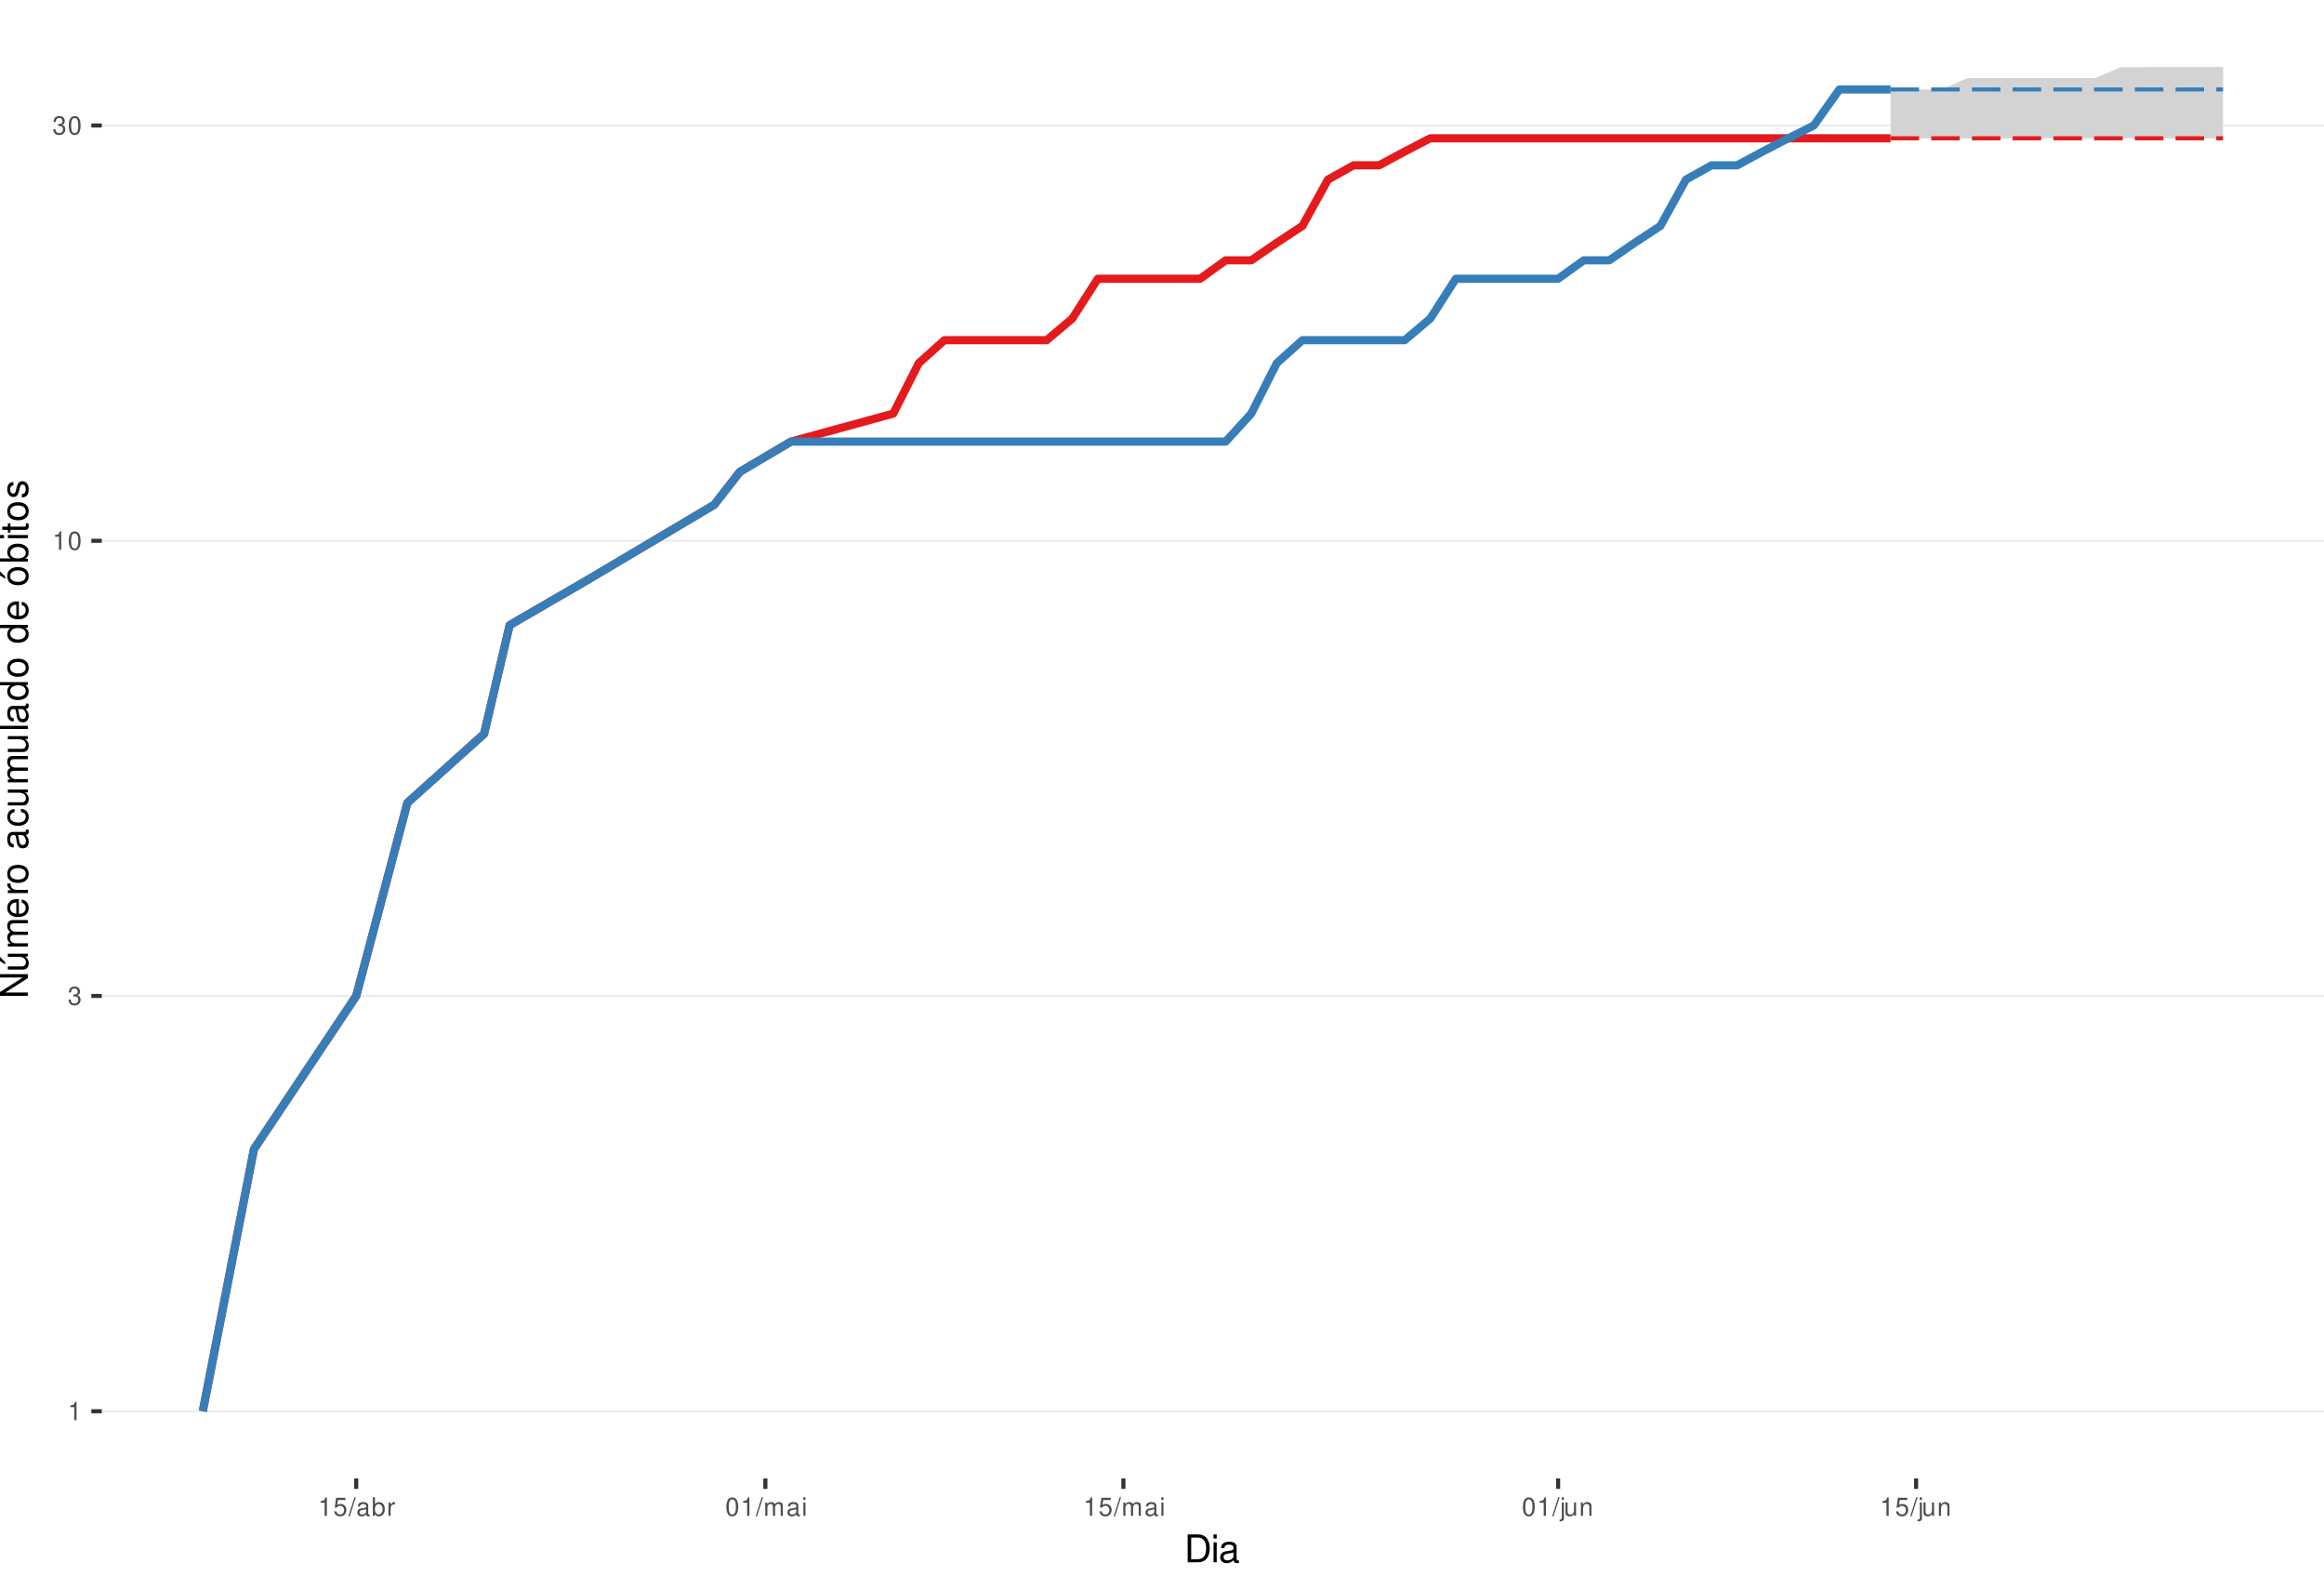
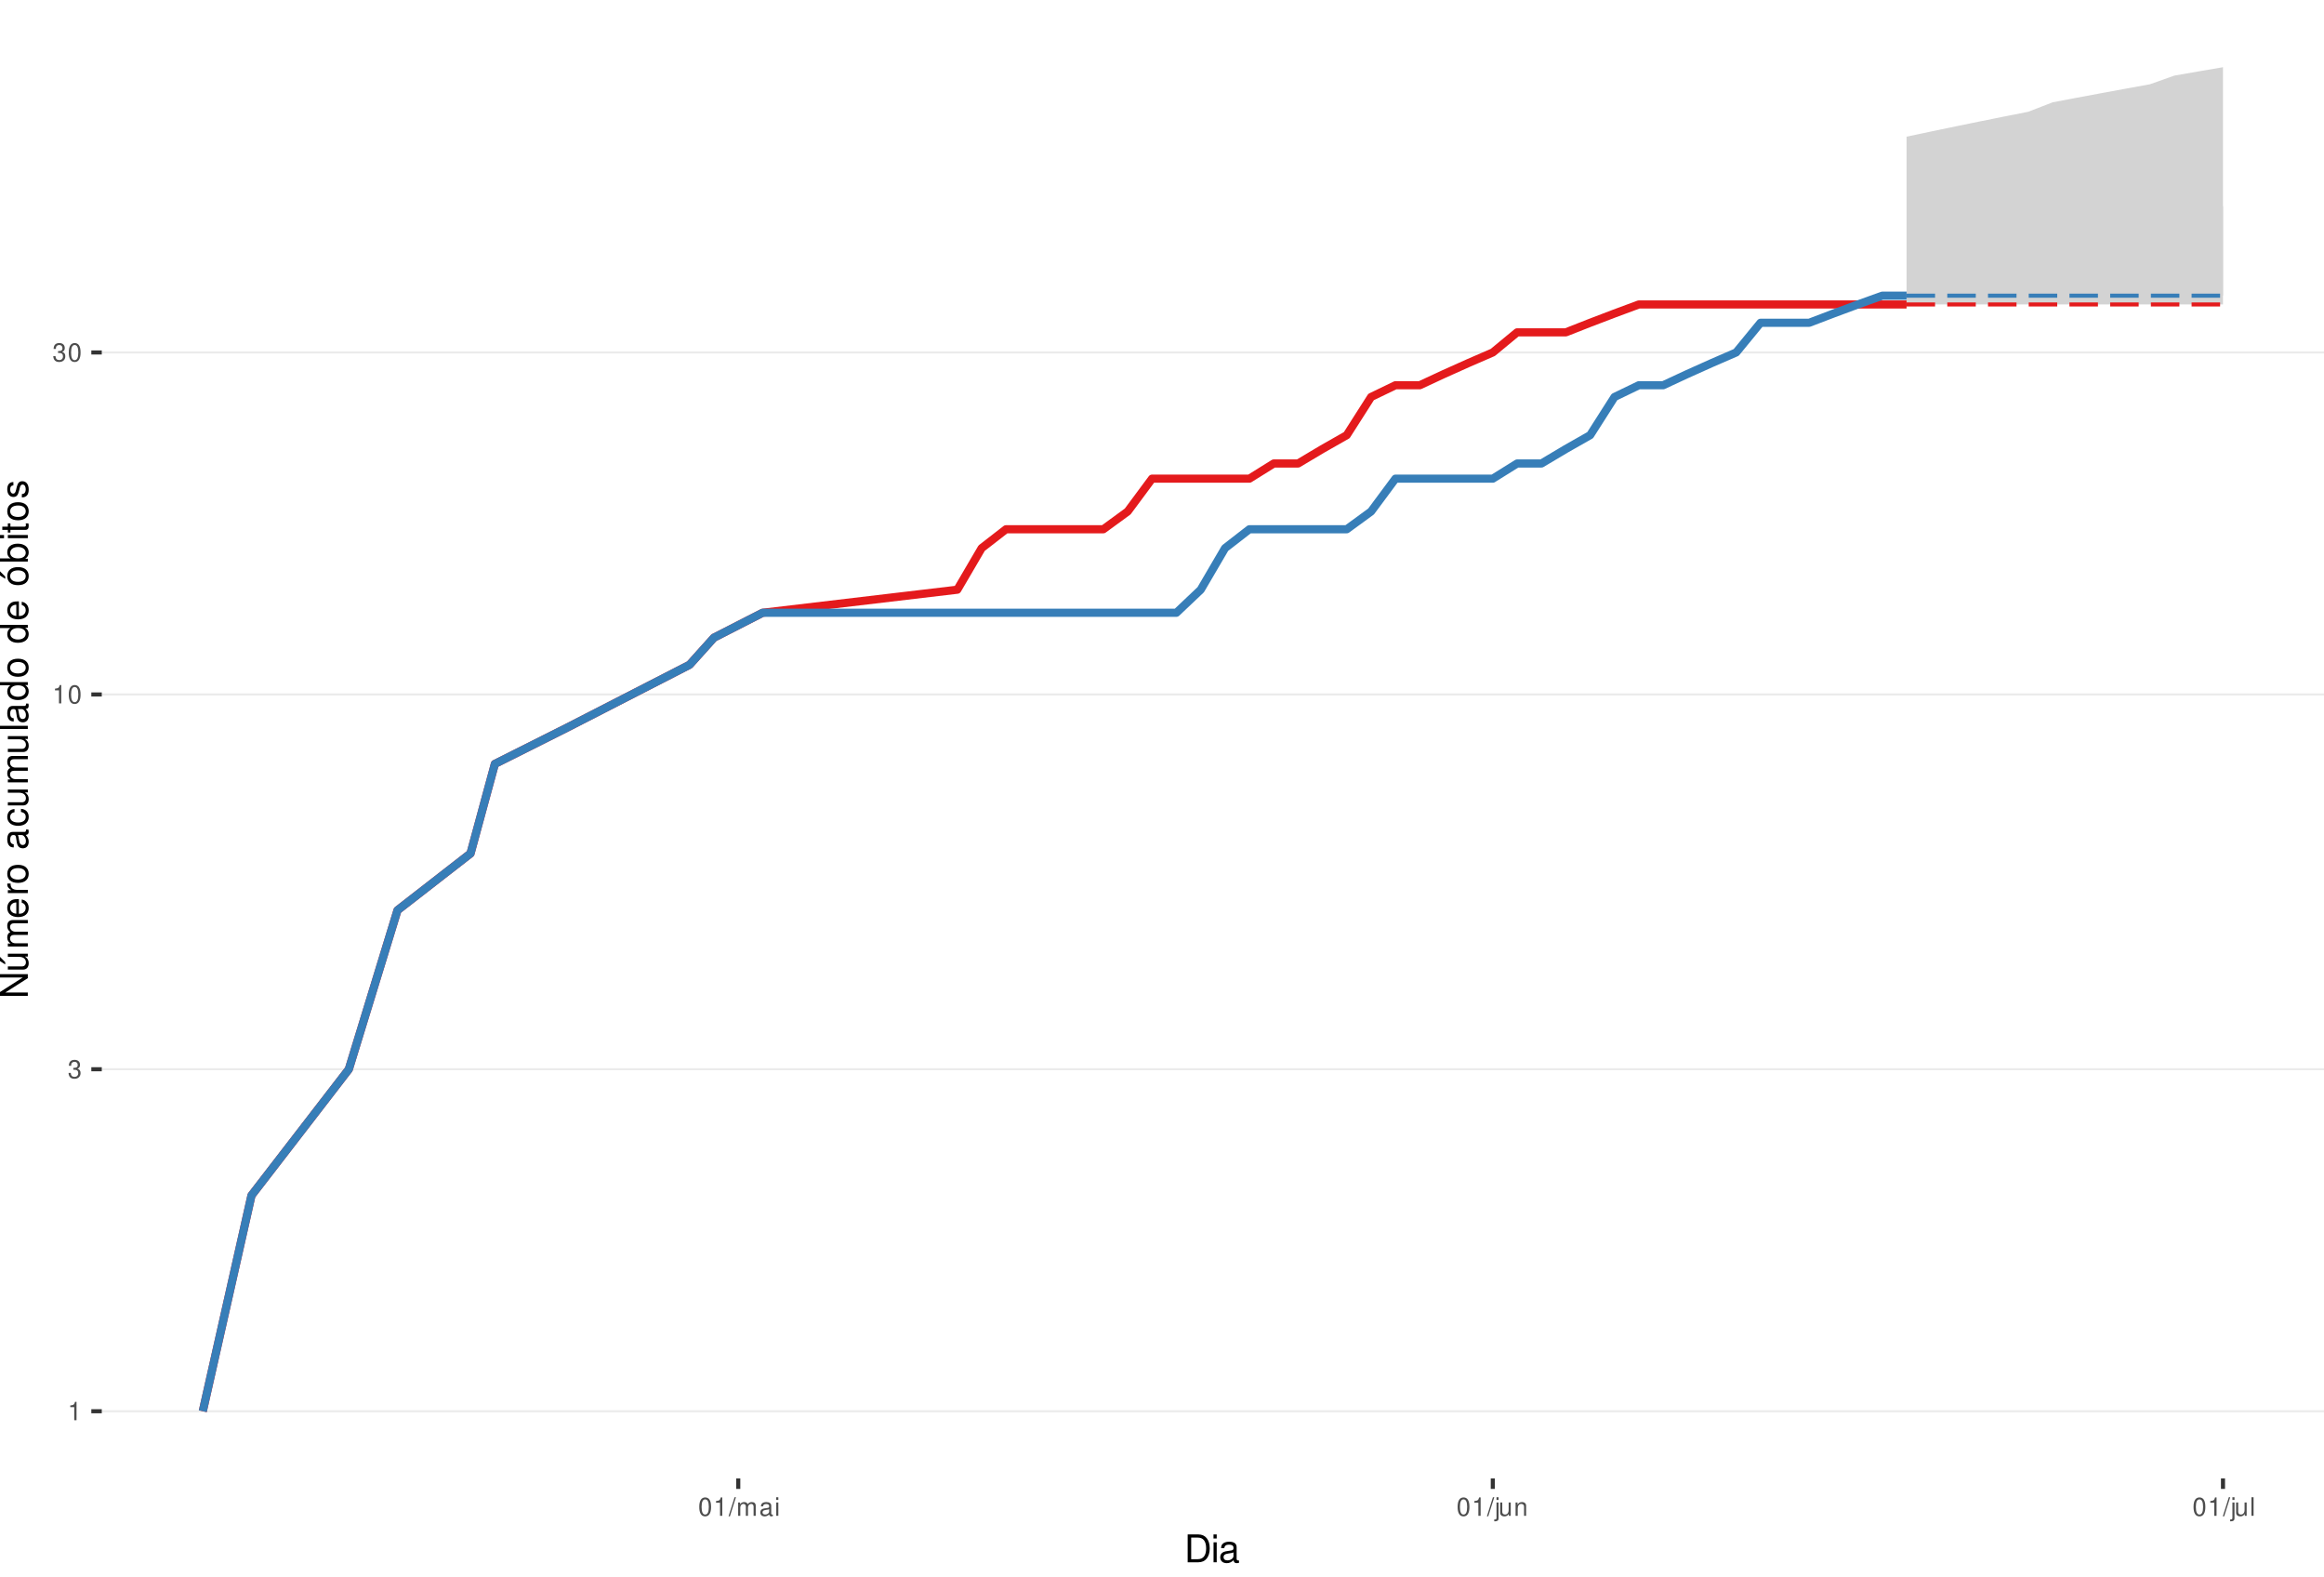
<svg xmlns="http://www.w3.org/2000/svg" xmlns:xlink="http://www.w3.org/1999/xlink" width="609pt" height="413pt" viewBox="0 0 609 413" version="1.1">
  <defs>
    <g>
      <symbol overflow="visible" id="glyph0-0">
        <path style="stroke:none;" d="" />
      </symbol>
      <symbol overflow="visible" id="glyph0-1">
        <path style="stroke:none;" d="M 1.719 -3.422 L 1.719 0 L 2.312 0 L 2.312 -4.812 L 1.922 -4.812 C 1.719 -4.078 1.578 -3.969 0.672 -3.859 L 0.672 -3.422 Z M 1.719 -3.422 " />
      </symbol>
      <symbol overflow="visible" id="glyph0-2">
        <path style="stroke:none;" d="M 1.469 -2.219 L 1.797 -2.219 C 2.422 -2.219 2.766 -1.922 2.766 -1.344 C 2.766 -0.734 2.406 -0.359 1.797 -0.359 C 1.156 -0.359 0.844 -0.688 0.797 -1.391 L 0.219 -1.391 C 0.234 -1.016 0.312 -0.766 0.422 -0.547 C 0.672 -0.078 1.125 0.156 1.766 0.156 C 2.75 0.156 3.375 -0.438 3.375 -1.344 C 3.375 -1.953 3.141 -2.297 2.562 -2.484 C 3.016 -2.672 3.234 -3 3.234 -3.484 C 3.234 -4.312 2.688 -4.812 1.797 -4.812 C 0.844 -4.812 0.328 -4.281 0.312 -3.266 L 0.906 -3.266 C 0.906 -3.547 0.938 -3.719 1 -3.875 C 1.141 -4.141 1.438 -4.297 1.797 -4.297 C 2.312 -4.297 2.625 -3.984 2.625 -3.469 C 2.625 -3.125 2.516 -2.922 2.25 -2.812 C 2.094 -2.75 1.875 -2.719 1.469 -2.703 Z M 1.469 -2.219 " />
      </symbol>
      <symbol overflow="visible" id="glyph0-3">
        <path style="stroke:none;" d="M 1.828 -4.812 C 1.391 -4.812 0.984 -4.609 0.75 -4.281 C 0.438 -3.859 0.281 -3.219 0.281 -2.328 C 0.281 -0.703 0.812 0.156 1.828 0.156 C 2.828 0.156 3.375 -0.703 3.375 -2.297 C 3.375 -3.219 3.234 -3.844 2.922 -4.281 C 2.672 -4.625 2.281 -4.812 1.828 -4.812 Z M 1.828 -4.297 C 2.469 -4.297 2.781 -3.641 2.781 -2.344 C 2.781 -0.969 2.469 -0.328 1.812 -0.328 C 1.203 -0.328 0.891 -1 0.891 -2.328 C 0.891 -3.641 1.203 -4.297 1.828 -4.297 Z M 1.828 -4.297 " />
      </symbol>
      <symbol overflow="visible" id="glyph0-4">
-         <path style="stroke:none;" d="M 3.172 -4.719 L 0.734 -4.719 L 0.375 -2.156 L 0.922 -2.156 C 1.188 -2.469 1.422 -2.594 1.797 -2.594 C 2.422 -2.594 2.812 -2.156 2.812 -1.453 C 2.812 -0.781 2.422 -0.359 1.781 -0.359 C 1.266 -0.359 0.953 -0.625 0.812 -1.156 L 0.234 -1.156 C 0.312 -0.766 0.375 -0.578 0.516 -0.406 C 0.781 -0.047 1.266 0.156 1.797 0.156 C 2.75 0.156 3.422 -0.547 3.422 -1.531 C 3.422 -2.469 2.797 -3.109 1.891 -3.109 C 1.562 -3.109 1.297 -3.016 1.016 -2.828 L 1.203 -4.141 L 3.172 -4.141 Z M 3.172 -4.719 " />
+         <path style="stroke:none;" d="M 1.531 -4.859 L -0.047 0.141 L 0.312 0.141 L 1.891 -4.859 Z M 1.531 -4.859 " />
      </symbol>
      <symbol overflow="visible" id="glyph0-5">
-         <path style="stroke:none;" d="M 1.531 -4.859 L -0.047 0.141 L 0.312 0.141 L 1.891 -4.859 Z M 1.531 -4.859 " />
+         <path style="stroke:none;" d="M 0.469 -3.484 L 0.469 0 L 1.031 0 L 1.031 -2.188 C 1.031 -2.703 1.391 -3.109 1.844 -3.109 C 2.25 -3.109 2.484 -2.844 2.484 -2.406 L 2.484 0 L 3.047 0 L 3.047 -2.188 C 3.047 -2.703 3.422 -3.109 3.875 -3.109 C 4.266 -3.109 4.516 -2.844 4.516 -2.406 L 4.516 0 L 5.078 0 L 5.078 -2.609 C 5.078 -3.234 4.719 -3.594 4.062 -3.594 C 3.594 -3.594 3.312 -3.453 2.984 -3.062 C 2.781 -3.422 2.5 -3.594 2.047 -3.594 C 1.578 -3.594 1.266 -3.422 0.984 -3 L 0.984 -3.484 Z M 0.469 -3.484 " />
      </symbol>
      <symbol overflow="visible" id="glyph0-6">
        <path style="stroke:none;" d="M 3.562 -0.328 C 3.5 -0.312 3.469 -0.312 3.438 -0.312 C 3.25 -0.312 3.141 -0.406 3.141 -0.578 L 3.141 -2.641 C 3.141 -3.25 2.688 -3.594 1.828 -3.594 C 1.312 -3.594 0.906 -3.438 0.672 -3.188 C 0.516 -3 0.453 -2.797 0.438 -2.453 L 0.984 -2.453 C 1.031 -2.875 1.297 -3.078 1.812 -3.078 C 2.312 -3.078 2.594 -2.891 2.594 -2.562 L 2.594 -2.406 C 2.578 -2.172 2.469 -2.078 2.016 -2.031 C 1.219 -1.922 1.109 -1.891 0.891 -1.812 C 0.484 -1.641 0.281 -1.328 0.281 -0.875 C 0.281 -0.25 0.719 0.156 1.422 0.156 C 1.859 0.156 2.219 0 2.609 -0.359 C 2.656 0 2.828 0.156 3.188 0.156 C 3.297 0.156 3.375 0.141 3.562 0.094 Z M 2.594 -1.094 C 2.594 -0.906 2.531 -0.797 2.375 -0.641 C 2.141 -0.438 1.875 -0.328 1.547 -0.328 C 1.109 -0.328 0.859 -0.547 0.859 -0.891 C 0.859 -1.266 1.094 -1.438 1.703 -1.531 C 2.297 -1.609 2.406 -1.641 2.594 -1.719 Z M 2.594 -1.094 " />
      </symbol>
      <symbol overflow="visible" id="glyph0-7">
-         <path style="stroke:none;" d="M 0.359 -4.859 L 0.359 0 L 0.859 0 L 0.859 -0.453 C 1.125 -0.047 1.484 0.156 1.969 0.156 C 2.875 0.156 3.484 -0.594 3.484 -1.75 C 3.484 -2.891 2.922 -3.594 1.984 -3.594 C 1.516 -3.594 1.172 -3.406 0.906 -3.016 L 0.906 -4.859 Z M 1.891 -3.062 C 2.5 -3.062 2.906 -2.531 2.906 -1.703 C 2.906 -0.906 2.484 -0.359 1.891 -0.359 C 1.297 -0.359 0.906 -0.906 0.906 -1.719 C 0.906 -2.531 1.297 -3.062 1.891 -3.062 Z M 1.891 -3.062 " />
+         <path style="stroke:none;" d="M 1 -3.484 L 0.453 -3.484 L 0.453 0 L 1 0 Z M 1 -4.859 L 0.438 -4.859 L 0.438 -4.156 L 1 -4.156 Z M 1 -4.859 " />
      </symbol>
      <symbol overflow="visible" id="glyph0-8">
-         <path style="stroke:none;" d="M 0.453 -3.484 L 0.453 0 L 1.016 0 L 1.016 -1.812 C 1.031 -2.656 1.375 -3.016 2.141 -3 L 2.141 -3.562 C 2.047 -3.578 1.984 -3.594 1.922 -3.594 C 1.562 -3.594 1.297 -3.375 0.969 -2.859 L 0.969 -3.484 Z M 0.453 -3.484 " />
+         <path style="stroke:none;" d="M 0.469 -3.484 L 0.469 0.5 C 0.469 0.859 0.359 0.969 0.016 0.969 C -0.031 0.969 -0.047 0.969 -0.125 0.953 L -0.125 1.438 C -0.047 1.438 -0.016 1.453 0.062 1.453 C 0.688 1.453 1.016 1.203 1.016 0.719 L 1.016 -3.484 Z M 1.016 -4.859 L 0.469 -4.859 L 0.469 -4.156 L 1.016 -4.156 Z M 1.016 -4.859 " />
      </symbol>
      <symbol overflow="visible" id="glyph0-9">
-         <path style="stroke:none;" d="M 0.469 -3.484 L 0.469 0 L 1.031 0 L 1.031 -2.188 C 1.031 -2.703 1.391 -3.109 1.844 -3.109 C 2.25 -3.109 2.484 -2.844 2.484 -2.406 L 2.484 0 L 3.047 0 L 3.047 -2.188 C 3.047 -2.703 3.422 -3.109 3.875 -3.109 C 4.266 -3.109 4.516 -2.844 4.516 -2.406 L 4.516 0 L 5.078 0 L 5.078 -2.609 C 5.078 -3.234 4.719 -3.594 4.062 -3.594 C 3.594 -3.594 3.312 -3.453 2.984 -3.062 C 2.781 -3.422 2.5 -3.594 2.047 -3.594 C 1.578 -3.594 1.266 -3.422 0.984 -3 L 0.984 -3.484 Z M 0.469 -3.484 " />
+         <path style="stroke:none;" d="M 3.203 0 L 3.203 -3.484 L 2.656 -3.484 L 2.656 -1.516 C 2.656 -0.797 2.281 -0.328 1.703 -0.328 C 1.266 -0.328 0.984 -0.594 0.984 -1.016 L 0.984 -3.484 L 0.438 -3.484 L 0.438 -0.797 C 0.438 -0.219 0.859 0.156 1.547 0.156 C 2.062 0.156 2.391 -0.031 2.703 -0.484 L 2.703 0 Z M 3.203 0 " />
      </symbol>
      <symbol overflow="visible" id="glyph0-10">
-         <path style="stroke:none;" d="M 1 -3.484 L 0.453 -3.484 L 0.453 0 L 1 0 Z M 1 -4.859 L 0.438 -4.859 L 0.438 -4.156 L 1 -4.156 Z M 1 -4.859 " />
+         <path style="stroke:none;" d="M 0.469 -3.484 L 0.469 0 L 1.031 0 L 1.031 -1.922 C 1.031 -2.641 1.391 -3.109 1.969 -3.109 C 2.406 -3.109 2.688 -2.828 2.688 -2.422 L 2.688 0 L 3.234 0 L 3.234 -2.641 C 3.234 -3.219 2.812 -3.594 2.141 -3.594 C 1.625 -3.594 1.281 -3.391 0.984 -2.906 L 0.984 -3.484 Z M 0.469 -3.484 " />
      </symbol>
      <symbol overflow="visible" id="glyph0-11">
-         <path style="stroke:none;" d="M 0.469 -3.484 L 0.469 0.5 C 0.469 0.859 0.359 0.969 0.016 0.969 C -0.031 0.969 -0.047 0.969 -0.125 0.953 L -0.125 1.438 C -0.047 1.438 -0.016 1.453 0.062 1.453 C 0.688 1.453 1.016 1.203 1.016 0.719 L 1.016 -3.484 Z M 1.016 -4.859 L 0.469 -4.859 L 0.469 -4.156 L 1.016 -4.156 Z M 1.016 -4.859 " />
-       </symbol>
-       <symbol overflow="visible" id="glyph0-12">
-         <path style="stroke:none;" d="M 3.203 0 L 3.203 -3.484 L 2.656 -3.484 L 2.656 -1.516 C 2.656 -0.797 2.281 -0.328 1.703 -0.328 C 1.266 -0.328 0.984 -0.594 0.984 -1.016 L 0.984 -3.484 L 0.438 -3.484 L 0.438 -0.797 C 0.438 -0.219 0.859 0.156 1.547 0.156 C 2.062 0.156 2.391 -0.031 2.703 -0.484 L 2.703 0 Z M 3.203 0 " />
-       </symbol>
-       <symbol overflow="visible" id="glyph0-13">
-         <path style="stroke:none;" d="M 0.469 -3.484 L 0.469 0 L 1.031 0 L 1.031 -1.922 C 1.031 -2.641 1.391 -3.109 1.969 -3.109 C 2.406 -3.109 2.688 -2.828 2.688 -2.422 L 2.688 0 L 3.234 0 L 3.234 -2.641 C 3.234 -3.219 2.812 -3.594 2.141 -3.594 C 1.625 -3.594 1.281 -3.391 0.984 -2.906 L 0.984 -3.484 Z M 0.469 -3.484 " />
+         <path style="stroke:none;" d="M 1.016 -4.859 L 0.453 -4.859 L 0.453 0 L 1.016 0 Z M 1.016 -4.859 " />
      </symbol>
      <symbol overflow="visible" id="glyph1-0">
        <path style="stroke:none;" d="" />
      </symbol>
      <symbol overflow="visible" id="glyph1-1">
        <path style="stroke:none;" d="M 0.891 0 L 3.703 0 C 5.547 0 6.672 -1.375 6.672 -3.656 C 6.672 -5.906 5.547 -7.297 3.703 -7.297 L 0.891 -7.297 Z M 1.812 -0.812 L 1.812 -6.469 L 3.547 -6.469 C 4.984 -6.469 5.734 -5.5 5.734 -3.641 C 5.734 -1.797 4.984 -0.812 3.547 -0.812 Z M 1.812 -0.812 " />
      </symbol>
      <symbol overflow="visible" id="glyph1-2">
        <path style="stroke:none;" d="M 1.5 -5.234 L 0.672 -5.234 L 0.672 0 L 1.5 0 Z M 1.5 -7.297 L 0.656 -7.297 L 0.656 -6.234 L 1.5 -6.234 Z M 1.5 -7.297 " />
      </symbol>
      <symbol overflow="visible" id="glyph1-3">
        <path style="stroke:none;" d="M 5.344 -0.484 C 5.266 -0.469 5.219 -0.469 5.172 -0.469 C 4.875 -0.469 4.719 -0.625 4.719 -0.875 L 4.719 -3.953 C 4.719 -4.891 4.047 -5.391 2.75 -5.391 C 1.984 -5.391 1.375 -5.172 1.016 -4.781 C 0.766 -4.516 0.672 -4.203 0.656 -3.688 L 1.484 -3.688 C 1.562 -4.328 1.938 -4.625 2.719 -4.625 C 3.484 -4.625 3.891 -4.344 3.891 -3.844 L 3.891 -3.625 C 3.875 -3.266 3.703 -3.125 3.016 -3.047 C 1.844 -2.891 1.656 -2.844 1.344 -2.719 C 0.734 -2.453 0.422 -2 0.422 -1.312 C 0.422 -0.375 1.078 0.234 2.141 0.234 C 2.797 0.234 3.328 0 3.922 -0.547 C 3.984 0 4.234 0.234 4.781 0.234 C 4.953 0.234 5.062 0.203 5.344 0.141 Z M 3.891 -1.656 C 3.891 -1.375 3.812 -1.203 3.562 -0.969 C 3.219 -0.656 2.812 -0.5 2.312 -0.5 C 1.672 -0.5 1.297 -0.812 1.297 -1.344 C 1.297 -1.891 1.656 -2.172 2.547 -2.297 C 3.438 -2.422 3.609 -2.453 3.891 -2.594 Z M 3.891 -1.656 " />
      </symbol>
      <symbol overflow="visible" id="glyph2-0">
        <path style="stroke:none;" d="" />
      </symbol>
      <symbol overflow="visible" id="glyph2-1">
        <path style="stroke:none;" d="M -7.297 -6.453 L -7.297 -5.578 L -1.328 -5.578 L -7.297 -1.766 L -7.297 -0.766 L 0 -0.766 L 0 -1.641 L -5.906 -1.641 L 0 -5.406 L 0 -6.453 Z M -7.297 -6.453 " />
      </symbol>
      <symbol overflow="visible" id="glyph2-2">
        <path style="stroke:none;" d="M 0 -4.812 L -5.234 -4.812 L -5.234 -3.984 L -2.266 -3.984 C -1.203 -3.984 -0.5 -3.438 -0.5 -2.562 C -0.5 -1.906 -0.906 -1.484 -1.531 -1.484 L -5.234 -1.484 L -5.234 -0.656 L -1.203 -0.656 C -0.328 -0.656 0.234 -1.297 0.234 -2.312 C 0.234 -3.094 -0.047 -3.578 -0.734 -4.062 L 0 -4.062 Z M -7.406 -2.953 L -5.922 -2 L -5.922 -2.594 L -7.406 -4.094 Z M -7.406 -2.953 " />
      </symbol>
      <symbol overflow="visible" id="glyph2-3">
        <path style="stroke:none;" d="M -5.234 -0.703 L 0 -0.703 L 0 -1.547 L -3.297 -1.547 C -4.047 -1.547 -4.656 -2.094 -4.656 -2.766 C -4.656 -3.391 -4.281 -3.734 -3.609 -3.734 L 0 -3.734 L 0 -4.578 L -3.297 -4.578 C -4.047 -4.578 -4.656 -5.125 -4.656 -5.812 C -4.656 -6.422 -4.266 -6.781 -3.609 -6.781 L 0 -6.781 L 0 -7.625 L -3.938 -7.625 C -4.875 -7.625 -5.391 -7.078 -5.391 -6.094 C -5.391 -5.406 -5.188 -4.984 -4.594 -4.484 C -5.156 -4.188 -5.391 -3.766 -5.391 -3.078 C -5.391 -2.375 -5.125 -1.906 -4.5 -1.469 L -5.234 -1.469 Z M -5.234 -0.703 " />
      </symbol>
      <symbol overflow="visible" id="glyph2-4">
        <path style="stroke:none;" d="M -2.344 -5.125 C -3.141 -5.125 -3.625 -5.062 -4.016 -4.922 C -4.875 -4.578 -5.391 -3.781 -5.391 -2.797 C -5.391 -1.344 -4.281 -0.406 -2.547 -0.406 C -0.812 -0.406 0.234 -1.297 0.234 -2.781 C 0.234 -3.984 -0.453 -4.812 -1.594 -5.016 L -1.594 -4.188 C -0.906 -3.953 -0.547 -3.484 -0.547 -2.812 C -0.547 -2.281 -0.781 -1.828 -1.219 -1.547 C -1.516 -1.344 -1.812 -1.281 -2.344 -1.266 Z M -3.016 -1.297 C -3.984 -1.359 -4.625 -1.953 -4.625 -2.797 C -4.625 -3.641 -3.953 -4.234 -3.016 -4.234 Z M -3.016 -1.297 " />
      </symbol>
      <symbol overflow="visible" id="glyph2-5">
        <path style="stroke:none;" d="M -5.234 -0.688 L 0 -0.688 L 0 -1.531 L -2.719 -1.531 C -3.984 -1.547 -4.547 -2.062 -4.516 -3.203 L -5.359 -3.203 C -5.375 -3.062 -5.391 -2.984 -5.391 -2.891 C -5.391 -2.344 -5.062 -1.938 -4.297 -1.453 L -5.234 -1.453 Z M -5.234 -0.688 " />
      </symbol>
      <symbol overflow="visible" id="glyph2-6">
        <path style="stroke:none;" d="M -5.391 -2.719 C -5.391 -1.234 -4.344 -0.359 -2.578 -0.359 C -0.812 -0.359 0.234 -1.234 0.234 -2.734 C 0.234 -4.203 -0.812 -5.094 -2.547 -5.094 C -4.359 -5.094 -5.391 -4.234 -5.391 -2.719 Z M -4.625 -2.734 C -4.625 -3.672 -3.844 -4.234 -2.547 -4.234 C -1.312 -4.234 -0.547 -3.656 -0.547 -2.734 C -0.547 -1.797 -1.312 -1.234 -2.578 -1.234 C -3.844 -1.234 -4.625 -1.797 -4.625 -2.734 Z M -4.625 -2.734 " />
      </symbol>
      <symbol overflow="visible" id="glyph2-7">
        <path style="stroke:none;" d="" />
      </symbol>
      <symbol overflow="visible" id="glyph2-8">
        <path style="stroke:none;" d="M -0.484 -5.344 C -0.469 -5.266 -0.469 -5.219 -0.469 -5.172 C -0.469 -4.875 -0.625 -4.719 -0.875 -4.719 L -3.953 -4.719 C -4.891 -4.719 -5.391 -4.047 -5.391 -2.75 C -5.391 -1.984 -5.172 -1.375 -4.781 -1.016 C -4.516 -0.766 -4.203 -0.672 -3.688 -0.656 L -3.688 -1.484 C -4.328 -1.562 -4.625 -1.938 -4.625 -2.719 C -4.625 -3.484 -4.344 -3.891 -3.844 -3.891 L -3.625 -3.891 C -3.266 -3.875 -3.125 -3.703 -3.047 -3.016 C -2.891 -1.844 -2.844 -1.656 -2.719 -1.344 C -2.453 -0.734 -2 -0.422 -1.312 -0.422 C -0.375 -0.422 0.234 -1.078 0.234 -2.141 C 0.234 -2.797 0 -3.328 -0.547 -3.922 C 0 -3.984 0.234 -4.234 0.234 -4.781 C 0.234 -4.953 0.203 -5.062 0.141 -5.344 Z M -1.656 -3.891 C -1.375 -3.891 -1.203 -3.812 -0.969 -3.562 C -0.656 -3.219 -0.5 -2.812 -0.5 -2.312 C -0.5 -1.672 -0.812 -1.297 -1.344 -1.297 C -1.891 -1.297 -2.172 -1.656 -2.297 -2.547 C -2.422 -3.438 -2.453 -3.609 -2.594 -3.891 Z M -1.656 -3.891 " />
      </symbol>
      <symbol overflow="visible" id="glyph2-9">
        <path style="stroke:none;" d="M -3.484 -4.703 C -3.984 -4.672 -4.312 -4.562 -4.609 -4.359 C -5.094 -4 -5.391 -3.375 -5.391 -2.641 C -5.391 -1.219 -4.266 -0.312 -2.531 -0.312 C -0.844 -0.312 0.234 -1.203 0.234 -2.625 C 0.234 -3.875 -0.516 -4.672 -1.797 -4.766 L -1.797 -3.938 C -0.953 -3.797 -0.547 -3.359 -0.547 -2.656 C -0.547 -1.734 -1.297 -1.188 -2.531 -1.188 C -3.844 -1.188 -4.625 -1.719 -4.625 -2.625 C -4.625 -3.328 -4.203 -3.766 -3.484 -3.875 Z M -3.484 -4.703 " />
      </symbol>
      <symbol overflow="visible" id="glyph2-10">
        <path style="stroke:none;" d="M 0 -4.812 L -5.234 -4.812 L -5.234 -3.984 L -2.266 -3.984 C -1.203 -3.984 -0.5 -3.438 -0.5 -2.562 C -0.5 -1.906 -0.906 -1.484 -1.531 -1.484 L -5.234 -1.484 L -5.234 -0.656 L -1.203 -0.656 C -0.328 -0.656 0.234 -1.297 0.234 -2.312 C 0.234 -3.094 -0.047 -3.578 -0.734 -4.062 L 0 -4.062 Z M 0 -4.812 " />
      </symbol>
      <symbol overflow="visible" id="glyph2-11">
        <path style="stroke:none;" d="M -7.297 -1.516 L -7.297 -0.688 L 0 -0.688 L 0 -1.516 Z M -7.297 -1.516 " />
      </symbol>
      <symbol overflow="visible" id="glyph2-12">
        <path style="stroke:none;" d="M -7.297 -4.953 L -7.297 -4.125 L -4.578 -4.125 C -5.109 -3.766 -5.391 -3.203 -5.391 -2.516 C -5.391 -1.156 -4.297 -0.266 -2.625 -0.266 C -0.859 -0.266 0.234 -1.125 0.234 -2.547 C 0.234 -3.266 -0.047 -3.766 -0.688 -4.203 L 0 -4.203 L 0 -4.953 Z M -4.609 -2.656 C -4.609 -3.547 -3.812 -4.125 -2.562 -4.125 C -1.344 -4.125 -0.547 -3.547 -0.547 -2.656 C -0.547 -1.734 -1.359 -1.125 -2.578 -1.125 C -3.797 -1.125 -4.609 -1.734 -4.609 -2.656 Z M -4.609 -2.656 " />
      </symbol>
      <symbol overflow="visible" id="glyph2-13">
        <path style="stroke:none;" d="M -5.391 -2.719 C -5.391 -1.234 -4.344 -0.359 -2.578 -0.359 C -0.812 -0.359 0.234 -1.234 0.234 -2.734 C 0.234 -4.203 -0.812 -5.094 -2.547 -5.094 C -4.359 -5.094 -5.391 -4.234 -5.391 -2.719 Z M -4.625 -2.734 C -4.625 -3.672 -3.844 -4.234 -2.547 -4.234 C -1.312 -4.234 -0.547 -3.656 -0.547 -2.734 C -0.547 -1.797 -1.312 -1.234 -2.578 -1.234 C -3.844 -1.234 -4.625 -1.797 -4.625 -2.734 Z M -7.406 -2.984 L -5.922 -2.016 L -5.922 -2.625 L -7.406 -4.109 Z M -7.406 -2.984 " />
      </symbol>
      <symbol overflow="visible" id="glyph2-14">
        <path style="stroke:none;" d="M -7.297 -0.547 L 0 -0.547 L 0 -1.297 L -0.672 -1.297 C -0.062 -1.688 0.234 -2.219 0.234 -2.953 C 0.234 -4.328 -0.906 -5.234 -2.641 -5.234 C -4.344 -5.234 -5.391 -4.375 -5.391 -2.984 C -5.391 -2.266 -5.125 -1.766 -4.531 -1.375 L -7.297 -1.375 Z M -4.609 -2.828 C -4.609 -3.766 -3.797 -4.359 -2.547 -4.359 C -1.359 -4.359 -0.547 -3.734 -0.547 -2.828 C -0.547 -1.938 -1.344 -1.375 -2.578 -1.375 C -3.812 -1.375 -4.609 -1.938 -4.609 -2.828 Z M -4.609 -2.828 " />
      </symbol>
      <symbol overflow="visible" id="glyph2-15">
        <path style="stroke:none;" d="M -5.234 -1.5 L -5.234 -0.672 L 0 -0.672 L 0 -1.5 Z M -7.297 -1.5 L -7.297 -0.656 L -6.234 -0.656 L -6.234 -1.5 Z M -7.297 -1.5 " />
      </symbol>
      <symbol overflow="visible" id="glyph2-16">
        <path style="stroke:none;" d="M -5.234 -2.547 L -5.234 -1.688 L -6.688 -1.688 L -6.688 -0.844 L -5.234 -0.844 L -5.234 -0.141 L -4.562 -0.141 L -4.562 -0.844 L -0.594 -0.844 C -0.062 -0.844 0.234 -1.203 0.234 -1.859 C 0.234 -2.078 0.203 -2.266 0.156 -2.547 L -0.547 -2.547 C -0.516 -2.422 -0.5 -2.312 -0.5 -2.141 C -0.5 -1.781 -0.594 -1.688 -0.969 -1.688 L -4.562 -1.688 L -4.562 -2.547 Z M -5.234 -2.547 " />
      </symbol>
      <symbol overflow="visible" id="glyph2-17">
        <path style="stroke:none;" d="M -3.781 -4.375 C -4.812 -4.375 -5.391 -3.688 -5.391 -2.484 C -5.391 -1.266 -4.766 -0.469 -3.797 -0.469 C -2.969 -0.469 -2.578 -0.891 -2.281 -2.125 L -2.094 -2.906 C -1.953 -3.484 -1.734 -3.719 -1.375 -3.719 C -0.875 -3.719 -0.547 -3.234 -0.547 -2.5 C -0.547 -2.047 -0.672 -1.672 -0.891 -1.453 C -1.047 -1.328 -1.188 -1.266 -1.562 -1.219 L -1.562 -0.344 C -0.344 -0.375 0.234 -1.062 0.234 -2.438 C 0.234 -3.75 -0.422 -4.594 -1.438 -4.594 C -2.203 -4.594 -2.641 -4.156 -2.891 -3.109 L -3.078 -2.312 C -3.234 -1.625 -3.453 -1.344 -3.828 -1.344 C -4.312 -1.344 -4.625 -1.766 -4.625 -2.453 C -4.625 -3.125 -4.328 -3.484 -3.781 -3.5 Z M -3.781 -4.375 " />
      </symbol>
    </g>
    <clipPath id="clip1">
      <path d="M 26.672 0 L 609 0 L 609 387.328 L 26.672 387.328 Z M 26.672 0 " />
    </clipPath>
    <clipPath id="clip2">
      <path d="M 26.672 369 L 609 369 L 609 370 L 26.672 370 Z M 26.672 369 " />
    </clipPath>
    <clipPath id="clip3">
-       <path d="M 26.672 260 L 609 260 L 609 262 L 26.672 262 Z M 26.672 260 " />
+       <path d="M 26.672 279 L 609 279 L 609 281 L 26.672 281 Z M 26.672 279 " />
    </clipPath>
    <clipPath id="clip4">
-       <path d="M 26.672 141 L 609 141 L 609 142 L 26.672 142 Z M 26.672 141 " />
+       <path d="M 26.672 181 L 609 181 L 609 183 L 26.672 183 Z M 26.672 181 " />
    </clipPath>
    <clipPath id="clip5">
-       <path d="M 26.672 32 L 609 32 L 609 34 L 26.672 34 Z M 26.672 32 " />
+       <path d="M 26.672 92 L 609 92 L 609 93 L 26.672 93 Z M 26.672 92 " />
    </clipPath>
  </defs>
  <g id="surface46">
    <rect x="0" y="0" width="609" height="413" style="fill:rgb(100%,100%,100%);fill-opacity:1;stroke:none;" />
    <rect x="0" y="0" width="609" height="413" style="fill:rgb(100%,100%,100%);fill-opacity:1;stroke:none;" />
    <path style="fill:none;stroke-width:1.067;stroke-linecap:round;stroke-linejoin:round;stroke:rgb(100%,100%,100%);stroke-opacity:1;stroke-miterlimit:10;" d="M 0 413 L 609 413 L 609 0 L 0 0 Z M 0 413 " />
    <g clip-path="url(#clip1)" clip-rule="nonzero">
      <path style=" stroke:none;fill-rule:nonzero;fill:rgb(100%,100%,100%);fill-opacity:1;" d="M 26.672 387.328 L 609 387.328 L 609 0 L 26.672 0 Z M 26.672 387.328 " />
    </g>
    <g clip-path="url(#clip2)" clip-rule="nonzero">
      <path style="fill:none;stroke-width:0.533;stroke-linecap:butt;stroke-linejoin:round;stroke:rgb(92.157%,92.157%,92.157%);stroke-opacity:1;stroke-miterlimit:10;" d="M 26.672 369.723 L 609 369.723 " />
    </g>
    <g clip-path="url(#clip3)" clip-rule="nonzero">
-       <path style="fill:none;stroke-width:0.533;stroke-linecap:butt;stroke-linejoin:round;stroke:rgb(92.157%,92.157%,92.157%);stroke-opacity:1;stroke-miterlimit:10;" d="M 26.672 260.918 L 609 260.918 " />
+       <path style="fill:none;stroke-width:0.533;stroke-linecap:butt;stroke-linejoin:round;stroke:rgb(92.157%,92.157%,92.157%);stroke-opacity:1;stroke-miterlimit:10;" d="M 26.672 280.125 L 609 280.125 " />
    </g>
    <g clip-path="url(#clip4)" clip-rule="nonzero">
-       <path style="fill:none;stroke-width:0.533;stroke-linecap:butt;stroke-linejoin:round;stroke:rgb(92.157%,92.157%,92.157%);stroke-opacity:1;stroke-miterlimit:10;" d="M 26.672 141.68 L 609 141.68 " />
+       <path style="fill:none;stroke-width:0.533;stroke-linecap:butt;stroke-linejoin:round;stroke:rgb(92.157%,92.157%,92.157%);stroke-opacity:1;stroke-miterlimit:10;" d="M 26.672 181.934 L 609 181.934 " />
    </g>
    <g clip-path="url(#clip5)" clip-rule="nonzero">
-       <path style="fill:none;stroke-width:0.533;stroke-linecap:butt;stroke-linejoin:round;stroke:rgb(92.157%,92.157%,92.157%);stroke-opacity:1;stroke-miterlimit:10;" d="M 26.672 32.871 L 609 32.871 " />
-     </g>
-     <path style=" stroke:none;fill-rule:nonzero;fill:rgb(82.745%,82.745%,82.745%);fill-opacity:1;" d="M 495.414 23.434 L 522.219 23.434 L 528.922 20.477 L 555.727 20.477 L 562.426 17.605 L 582.531 17.605 L 582.531 36.23 L 495.414 36.23 Z M 495.414 23.434 " />
-     <path style=" stroke:none;fill-rule:nonzero;fill:rgb(82.745%,82.745%,82.745%);fill-opacity:1;" d="M 495.414 23.434 L 508.816 23.434 L 515.52 20.477 L 549.023 20.477 L 555.727 17.605 L 582.531 17.605 L 582.531 23.434 Z M 495.414 23.434 " />
-     <path style="fill:none;stroke-width:2.134;stroke-linecap:butt;stroke-linejoin:round;stroke:rgb(89.412%,10.196%,10.98%);stroke-opacity:1;stroke-miterlimit:10;" d="M 53.141 369.723 L 66.543 301.074 L 93.348 260.918 L 106.75 210.328 L 126.852 192.27 L 133.555 163.777 L 153.656 152.113 L 187.164 132.238 L 193.863 123.621 L 207.266 115.695 L 234.07 108.355 L 240.773 95.129 L 247.473 89.125 L 274.277 89.125 L 280.98 83.465 L 287.68 73.031 L 314.484 73.031 L 321.188 68.199 L 327.887 68.199 L 334.59 63.59 L 341.289 59.188 L 347.992 47.047 L 354.691 43.309 L 361.395 43.309 L 368.094 39.707 L 374.797 36.23 L 495.414 36.23 " />
-     <path style="fill:none;stroke-width:1.067;stroke-linecap:butt;stroke-linejoin:round;stroke:rgb(89.412%,10.196%,10.98%);stroke-opacity:1;stroke-dasharray:7.469,3.201;stroke-miterlimit:10;" d="M 495.414 36.23 L 582.531 36.23 " />
-     <path style="fill:none;stroke-width:2.134;stroke-linecap:butt;stroke-linejoin:round;stroke:rgb(21.569%,49.412%,72.157%);stroke-opacity:1;stroke-miterlimit:10;" d="M 53.141 369.723 L 66.543 301.074 L 93.348 260.918 L 106.75 210.328 L 126.852 192.27 L 133.555 163.777 L 153.656 152.113 L 187.164 132.238 L 193.863 123.621 L 207.266 115.695 L 321.188 115.695 L 327.887 108.355 L 334.59 95.129 L 341.289 89.125 L 368.094 89.125 L 374.797 83.465 L 381.496 73.031 L 408.301 73.031 L 415.004 68.199 L 421.703 68.199 L 428.406 63.59 L 435.105 59.188 L 441.809 47.047 L 448.508 43.309 L 455.207 43.309 L 461.91 39.707 L 468.609 36.23 L 475.312 32.871 L 482.012 23.434 L 495.414 23.434 " />
-     <path style="fill:none;stroke-width:1.067;stroke-linecap:butt;stroke-linejoin:round;stroke:rgb(21.569%,49.412%,72.157%);stroke-opacity:1;stroke-dasharray:7.469,3.201;stroke-miterlimit:10;" d="M 495.414 23.434 L 582.531 23.434 " />
+       <path style="fill:none;stroke-width:0.533;stroke-linecap:butt;stroke-linejoin:round;stroke:rgb(92.157%,92.157%,92.157%);stroke-opacity:1;stroke-miterlimit:10;" d="M 26.672 92.336 L 609 92.336 " />
+     </g>
+     <path style=" stroke:none;fill-rule:nonzero;fill:rgb(82.745%,82.745%,82.745%);fill-opacity:1;" d="M 499.613 35.805 L 505.992 34.457 L 512.371 33.129 L 518.75 31.824 L 525.125 30.543 L 531.504 29.277 L 537.883 26.805 L 544.262 25.598 L 550.641 24.406 L 557.02 23.234 L 563.395 22.074 L 569.773 19.809 L 576.152 18.699 L 582.531 17.605 L 582.531 79.762 L 499.613 79.762 Z M 499.613 35.805 " />
+     <path style=" stroke:none;fill-rule:nonzero;fill:rgb(82.745%,82.745%,82.745%);fill-opacity:1;" d="M 499.613 77.465 L 505.992 75.23 L 512.371 73.055 L 518.75 70.938 L 525.125 68.871 L 531.504 66.859 L 537.883 64.895 L 544.262 62.973 L 550.641 61.098 L 557.02 59.266 L 563.395 57.473 L 569.773 55.719 L 576.152 55.719 L 582.531 54.004 L 582.531 77.465 Z M 499.613 77.465 " />
+     <path style="fill:none;stroke-width:2.134;stroke-linecap:butt;stroke-linejoin:round;stroke:rgb(89.412%,10.196%,10.98%);stroke-opacity:1;stroke-miterlimit:10;" d="M 53.141 369.723 L 65.898 313.191 L 91.41 280.125 L 104.168 238.465 L 123.301 223.594 L 129.68 200.133 L 148.812 190.527 L 180.703 174.16 L 187.082 167.062 L 199.84 160.535 L 250.863 154.492 L 257.242 143.602 L 263.621 138.656 L 289.133 138.656 L 295.512 133.996 L 301.891 125.402 L 327.402 125.402 L 333.781 121.426 L 340.16 121.426 L 346.539 117.629 L 352.914 114.004 L 359.293 104.004 L 365.672 100.926 L 372.051 100.926 L 378.43 97.961 L 384.805 95.102 L 391.184 92.336 L 397.562 87.07 L 410.32 87.07 L 416.699 84.562 L 423.074 82.129 L 429.453 79.762 L 499.613 79.762 " />
+     <path style="fill:none;stroke-width:1.067;stroke-linecap:butt;stroke-linejoin:round;stroke:rgb(89.412%,10.196%,10.98%);stroke-opacity:1;stroke-dasharray:7.469,3.201;stroke-miterlimit:10;" d="M 499.613 79.762 L 582.531 79.762 " />
+     <path style="fill:none;stroke-width:2.134;stroke-linecap:butt;stroke-linejoin:round;stroke:rgb(21.569%,49.412%,72.157%);stroke-opacity:1;stroke-miterlimit:10;" d="M 53.141 369.723 L 65.898 313.191 L 91.41 280.125 L 104.168 238.465 L 123.301 223.594 L 129.68 200.133 L 148.812 190.527 L 180.703 174.16 L 187.082 167.062 L 199.84 160.535 L 308.27 160.535 L 314.648 154.492 L 321.023 143.602 L 327.402 138.656 L 352.914 138.656 L 359.293 133.996 L 365.672 125.402 L 391.184 125.402 L 397.562 121.426 L 403.941 121.426 L 410.32 117.629 L 416.699 114.004 L 423.074 104.004 L 429.453 100.926 L 435.832 100.926 L 442.211 97.961 L 448.59 95.102 L 454.965 92.336 L 461.344 84.562 L 474.102 84.562 L 480.48 82.129 L 486.859 79.762 L 493.234 77.465 L 499.613 77.465 " />
+     <path style="fill:none;stroke-width:1.067;stroke-linecap:butt;stroke-linejoin:round;stroke:rgb(21.569%,49.412%,72.157%);stroke-opacity:1;stroke-dasharray:7.469,3.201;stroke-miterlimit:10;" d="M 499.613 77.465 L 582.531 77.465 " />
    <g style="fill:rgb(30.196%,30.196%,30.196%);fill-opacity:1;">
      <use xlink:href="#glyph0-1" x="17.738" y="372.07" />
    </g>
    <g style="fill:rgb(30.196%,30.196%,30.196%);fill-opacity:1;">
-       <use xlink:href="#glyph0-2" x="17.738" y="263.266" />
-     </g>
-     <g style="fill:rgb(30.196%,30.196%,30.196%);fill-opacity:1;">
-       <use xlink:href="#glyph0-1" x="13.738" y="144.027" />
-       <use xlink:href="#glyph0-3" x="17.738" y="144.027" />
-     </g>
-     <g style="fill:rgb(30.196%,30.196%,30.196%);fill-opacity:1;">
-       <use xlink:href="#glyph0-2" x="13.738" y="35.219" />
-       <use xlink:href="#glyph0-3" x="17.738" y="35.219" />
+       <use xlink:href="#glyph0-2" x="17.738" y="282.473" />
+     </g>
+     <g style="fill:rgb(30.196%,30.196%,30.196%);fill-opacity:1;">
+       <use xlink:href="#glyph0-1" x="13.738" y="184.281" />
+       <use xlink:href="#glyph0-3" x="17.738" y="184.281" />
+     </g>
+     <g style="fill:rgb(30.196%,30.196%,30.196%);fill-opacity:1;">
+       <use xlink:href="#glyph0-2" x="13.738" y="94.684" />
+       <use xlink:href="#glyph0-3" x="17.738" y="94.684" />
    </g>
    <path style="fill:none;stroke-width:1.067;stroke-linecap:butt;stroke-linejoin:round;stroke:rgb(20%,20%,20%);stroke-opacity:1;stroke-miterlimit:10;" d="M 23.93 369.723 L 26.672 369.723 " />
-     <path style="fill:none;stroke-width:1.067;stroke-linecap:butt;stroke-linejoin:round;stroke:rgb(20%,20%,20%);stroke-opacity:1;stroke-miterlimit:10;" d="M 23.93 260.918 L 26.672 260.918 " />
-     <path style="fill:none;stroke-width:1.067;stroke-linecap:butt;stroke-linejoin:round;stroke:rgb(20%,20%,20%);stroke-opacity:1;stroke-miterlimit:10;" d="M 23.93 141.68 L 26.672 141.68 " />
-     <path style="fill:none;stroke-width:1.067;stroke-linecap:butt;stroke-linejoin:round;stroke:rgb(20%,20%,20%);stroke-opacity:1;stroke-miterlimit:10;" d="M 23.93 32.871 L 26.672 32.871 " />
-     <path style="fill:none;stroke-width:1.067;stroke-linecap:butt;stroke-linejoin:round;stroke:rgb(20%,20%,20%);stroke-opacity:1;stroke-miterlimit:10;" d="M 93.348 390.07 L 93.348 387.328 " />
-     <path style="fill:none;stroke-width:1.067;stroke-linecap:butt;stroke-linejoin:round;stroke:rgb(20%,20%,20%);stroke-opacity:1;stroke-miterlimit:10;" d="M 200.566 390.07 L 200.566 387.328 " />
-     <path style="fill:none;stroke-width:1.067;stroke-linecap:butt;stroke-linejoin:round;stroke:rgb(20%,20%,20%);stroke-opacity:1;stroke-miterlimit:10;" d="M 294.383 390.07 L 294.383 387.328 " />
-     <path style="fill:none;stroke-width:1.067;stroke-linecap:butt;stroke-linejoin:round;stroke:rgb(20%,20%,20%);stroke-opacity:1;stroke-miterlimit:10;" d="M 408.301 390.07 L 408.301 387.328 " />
-     <path style="fill:none;stroke-width:1.067;stroke-linecap:butt;stroke-linejoin:round;stroke:rgb(20%,20%,20%);stroke-opacity:1;stroke-miterlimit:10;" d="M 502.117 390.07 L 502.117 387.328 " />
-     <g style="fill:rgb(30.196%,30.196%,30.196%);fill-opacity:1;">
-       <use xlink:href="#glyph0-1" x="83.348" y="397.109" />
-       <use xlink:href="#glyph0-4" x="87.348" y="397.109" />
-       <use xlink:href="#glyph0-5" x="91.348" y="397.109" />
-       <use xlink:href="#glyph0-6" x="93.348" y="397.109" />
-       <use xlink:href="#glyph0-7" x="97.348" y="397.109" />
-       <use xlink:href="#glyph0-8" x="101.348" y="397.109" />
-     </g>
-     <g style="fill:rgb(30.196%,30.196%,30.196%);fill-opacity:1;">
-       <use xlink:href="#glyph0-3" x="190.066" y="397.109" />
-       <use xlink:href="#glyph0-1" x="194.066" y="397.109" />
-       <use xlink:href="#glyph0-5" x="198.066" y="397.109" />
-       <use xlink:href="#glyph0-9" x="200.066" y="397.109" />
-       <use xlink:href="#glyph0-6" x="206.066" y="397.109" />
-       <use xlink:href="#glyph0-10" x="210.066" y="397.109" />
-     </g>
-     <g style="fill:rgb(30.196%,30.196%,30.196%);fill-opacity:1;">
-       <use xlink:href="#glyph0-1" x="283.883" y="397.109" />
-       <use xlink:href="#glyph0-4" x="287.883" y="397.109" />
-       <use xlink:href="#glyph0-5" x="291.883" y="397.109" />
-       <use xlink:href="#glyph0-9" x="293.883" y="397.109" />
-       <use xlink:href="#glyph0-6" x="299.883" y="397.109" />
-       <use xlink:href="#glyph0-10" x="303.883" y="397.109" />
-     </g>
-     <g style="fill:rgb(30.196%,30.196%,30.196%);fill-opacity:1;">
-       <use xlink:href="#glyph0-3" x="398.801" y="397.109" />
-       <use xlink:href="#glyph0-1" x="402.801" y="397.109" />
-       <use xlink:href="#glyph0-5" x="406.801" y="397.109" />
-       <use xlink:href="#glyph0-11" x="408.801" y="397.109" />
-       <use xlink:href="#glyph0-12" x="409.801" y="397.109" />
-       <use xlink:href="#glyph0-13" x="413.801" y="397.109" />
-     </g>
-     <g style="fill:rgb(30.196%,30.196%,30.196%);fill-opacity:1;">
-       <use xlink:href="#glyph0-1" x="492.617" y="397.109" />
-       <use xlink:href="#glyph0-4" x="496.617" y="397.109" />
-       <use xlink:href="#glyph0-5" x="500.617" y="397.109" />
-       <use xlink:href="#glyph0-11" x="502.617" y="397.109" />
-       <use xlink:href="#glyph0-12" x="503.617" y="397.109" />
-       <use xlink:href="#glyph0-13" x="507.617" y="397.109" />
+     <path style="fill:none;stroke-width:1.067;stroke-linecap:butt;stroke-linejoin:round;stroke:rgb(20%,20%,20%);stroke-opacity:1;stroke-miterlimit:10;" d="M 23.93 280.125 L 26.672 280.125 " />
+     <path style="fill:none;stroke-width:1.067;stroke-linecap:butt;stroke-linejoin:round;stroke:rgb(20%,20%,20%);stroke-opacity:1;stroke-miterlimit:10;" d="M 23.93 181.934 L 26.672 181.934 " />
+     <path style="fill:none;stroke-width:1.067;stroke-linecap:butt;stroke-linejoin:round;stroke:rgb(20%,20%,20%);stroke-opacity:1;stroke-miterlimit:10;" d="M 23.93 92.336 L 26.672 92.336 " />
+     <path style="fill:none;stroke-width:1.067;stroke-linecap:butt;stroke-linejoin:round;stroke:rgb(20%,20%,20%);stroke-opacity:1;stroke-miterlimit:10;" d="M 193.461 390.07 L 193.461 387.328 " />
+     <path style="fill:none;stroke-width:1.067;stroke-linecap:butt;stroke-linejoin:round;stroke:rgb(20%,20%,20%);stroke-opacity:1;stroke-miterlimit:10;" d="M 391.184 390.07 L 391.184 387.328 " />
+     <path style="fill:none;stroke-width:1.067;stroke-linecap:butt;stroke-linejoin:round;stroke:rgb(20%,20%,20%);stroke-opacity:1;stroke-miterlimit:10;" d="M 582.531 390.07 L 582.531 387.328 " />
+     <g style="fill:rgb(30.196%,30.196%,30.196%);fill-opacity:1;">
+       <use xlink:href="#glyph0-3" x="182.961" y="397.109" />
+       <use xlink:href="#glyph0-1" x="186.961" y="397.109" />
+       <use xlink:href="#glyph0-4" x="190.961" y="397.109" />
+       <use xlink:href="#glyph0-5" x="192.961" y="397.109" />
+       <use xlink:href="#glyph0-6" x="198.961" y="397.109" />
+       <use xlink:href="#glyph0-7" x="202.961" y="397.109" />
+     </g>
+     <g style="fill:rgb(30.196%,30.196%,30.196%);fill-opacity:1;">
+       <use xlink:href="#glyph0-3" x="381.684" y="397.109" />
+       <use xlink:href="#glyph0-1" x="385.684" y="397.109" />
+       <use xlink:href="#glyph0-4" x="389.684" y="397.109" />
+       <use xlink:href="#glyph0-8" x="391.684" y="397.109" />
+       <use xlink:href="#glyph0-9" x="392.684" y="397.109" />
+       <use xlink:href="#glyph0-10" x="396.684" y="397.109" />
+     </g>
+     <g style="fill:rgb(30.196%,30.196%,30.196%);fill-opacity:1;">
+       <use xlink:href="#glyph0-3" x="574.531" y="397.109" />
+       <use xlink:href="#glyph0-1" x="578.531" y="397.109" />
+       <use xlink:href="#glyph0-4" x="582.531" y="397.109" />
+       <use xlink:href="#glyph0-8" x="584.531" y="397.109" />
+       <use xlink:href="#glyph0-9" x="585.531" y="397.109" />
+       <use xlink:href="#glyph0-11" x="589.531" y="397.109" />
    </g>
    <g style="fill:rgb(0%,0%,0%);fill-opacity:1;">
      <use xlink:href="#glyph1-1" x="310.336" y="409.29" />
      <use xlink:href="#glyph1-2" x="317.336" y="409.29" />
      <use xlink:href="#glyph1-3" x="319.336" y="409.29" />
    </g>
    <g style="fill:rgb(0%,0%,0%);fill-opacity:1;">
      <use xlink:href="#glyph2-1" x="7.29" y="261.664" />
      <use xlink:href="#glyph2-2" x="7.29" y="254.664" />
      <use xlink:href="#glyph2-3" x="7.29" y="248.664" />
      <use xlink:href="#glyph2-4" x="7.29" y="240.664" />
      <use xlink:href="#glyph2-5" x="7.29" y="234.664" />
      <use xlink:href="#glyph2-6" x="7.29" y="231.664" />
      <use xlink:href="#glyph2-7" x="7.29" y="225.664" />
      <use xlink:href="#glyph2-8" x="7.29" y="222.664" />
      <use xlink:href="#glyph2-9" x="7.29" y="216.664" />
      <use xlink:href="#glyph2-10" x="7.29" y="211.664" />
      <use xlink:href="#glyph2-3" x="7.29" y="205.664" />
      <use xlink:href="#glyph2-10" x="7.29" y="197.664" />
      <use xlink:href="#glyph2-11" x="7.29" y="191.664" />
      <use xlink:href="#glyph2-8" x="7.29" y="189.664" />
      <use xlink:href="#glyph2-12" x="7.29" y="183.664" />
      <use xlink:href="#glyph2-6" x="7.29" y="177.664" />
      <use xlink:href="#glyph2-7" x="7.29" y="171.664" />
      <use xlink:href="#glyph2-12" x="7.29" y="168.664" />
      <use xlink:href="#glyph2-4" x="7.29" y="162.664" />
      <use xlink:href="#glyph2-7" x="7.29" y="156.664" />
      <use xlink:href="#glyph2-13" x="7.29" y="153.664" />
      <use xlink:href="#glyph2-14" x="7.29" y="147.664" />
      <use xlink:href="#glyph2-15" x="7.29" y="141.664" />
      <use xlink:href="#glyph2-16" x="7.29" y="139.664" />
      <use xlink:href="#glyph2-6" x="7.29" y="136.664" />
      <use xlink:href="#glyph2-17" x="7.29" y="130.664" />
    </g>
  </g>
</svg>
